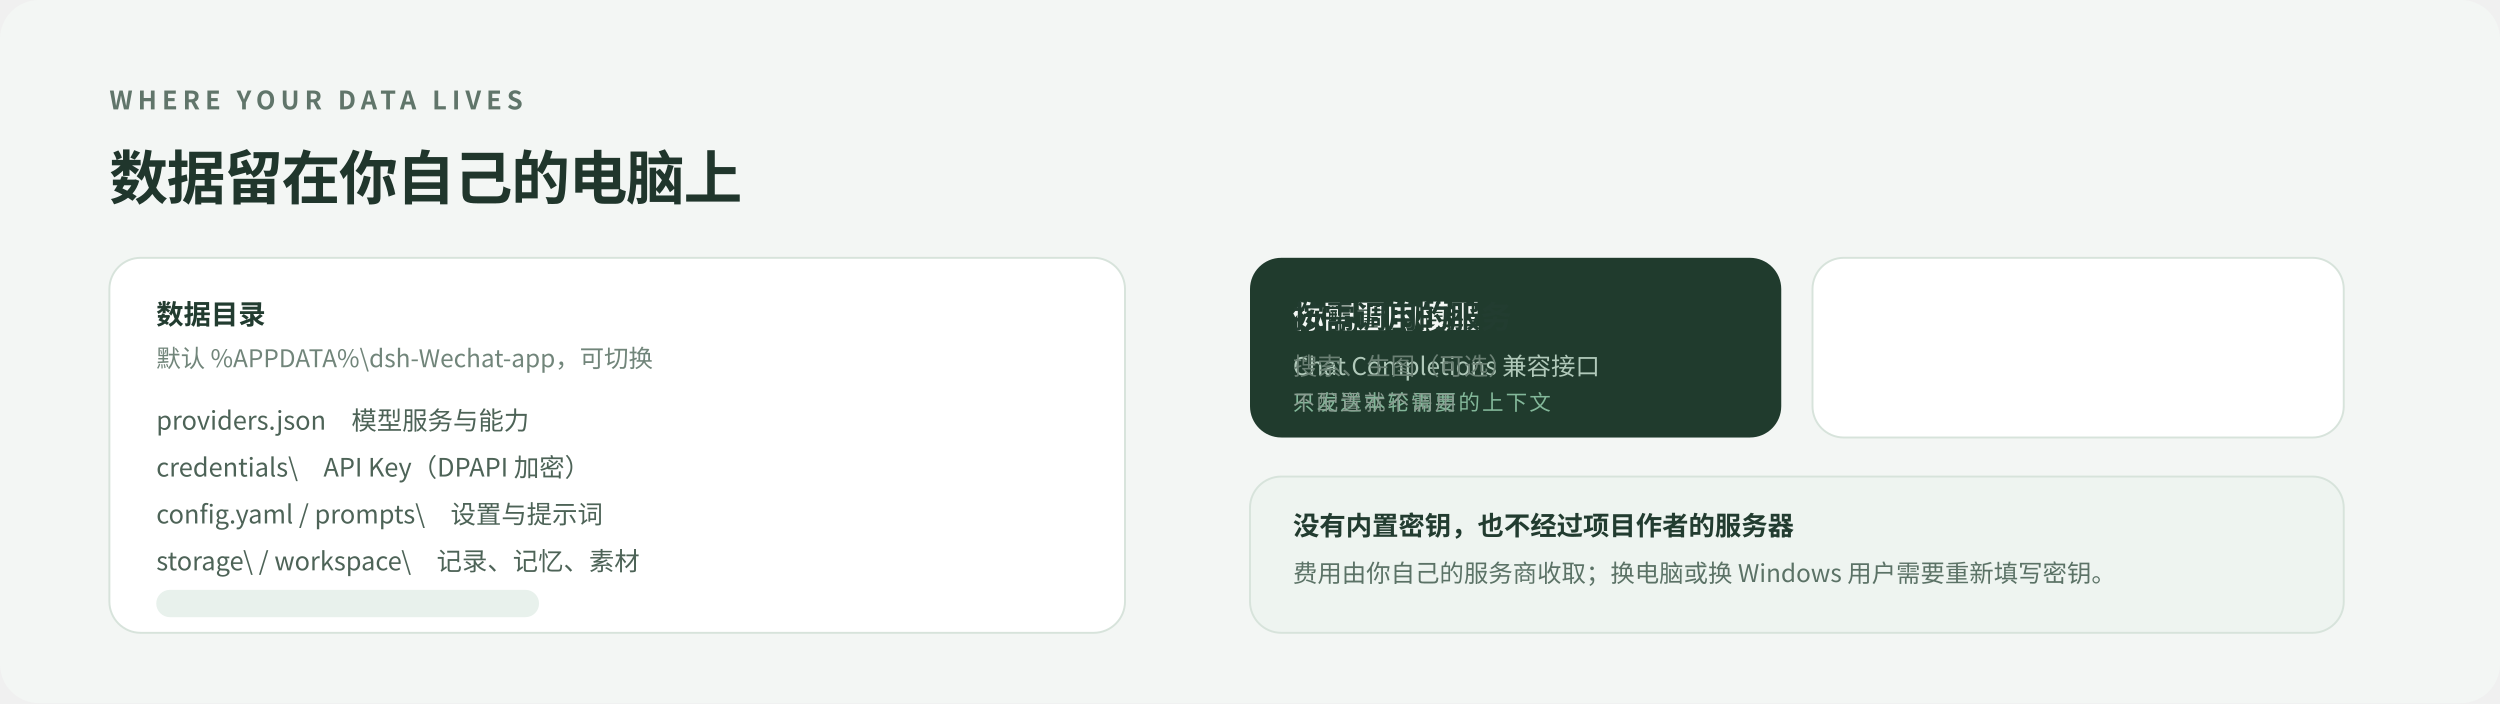
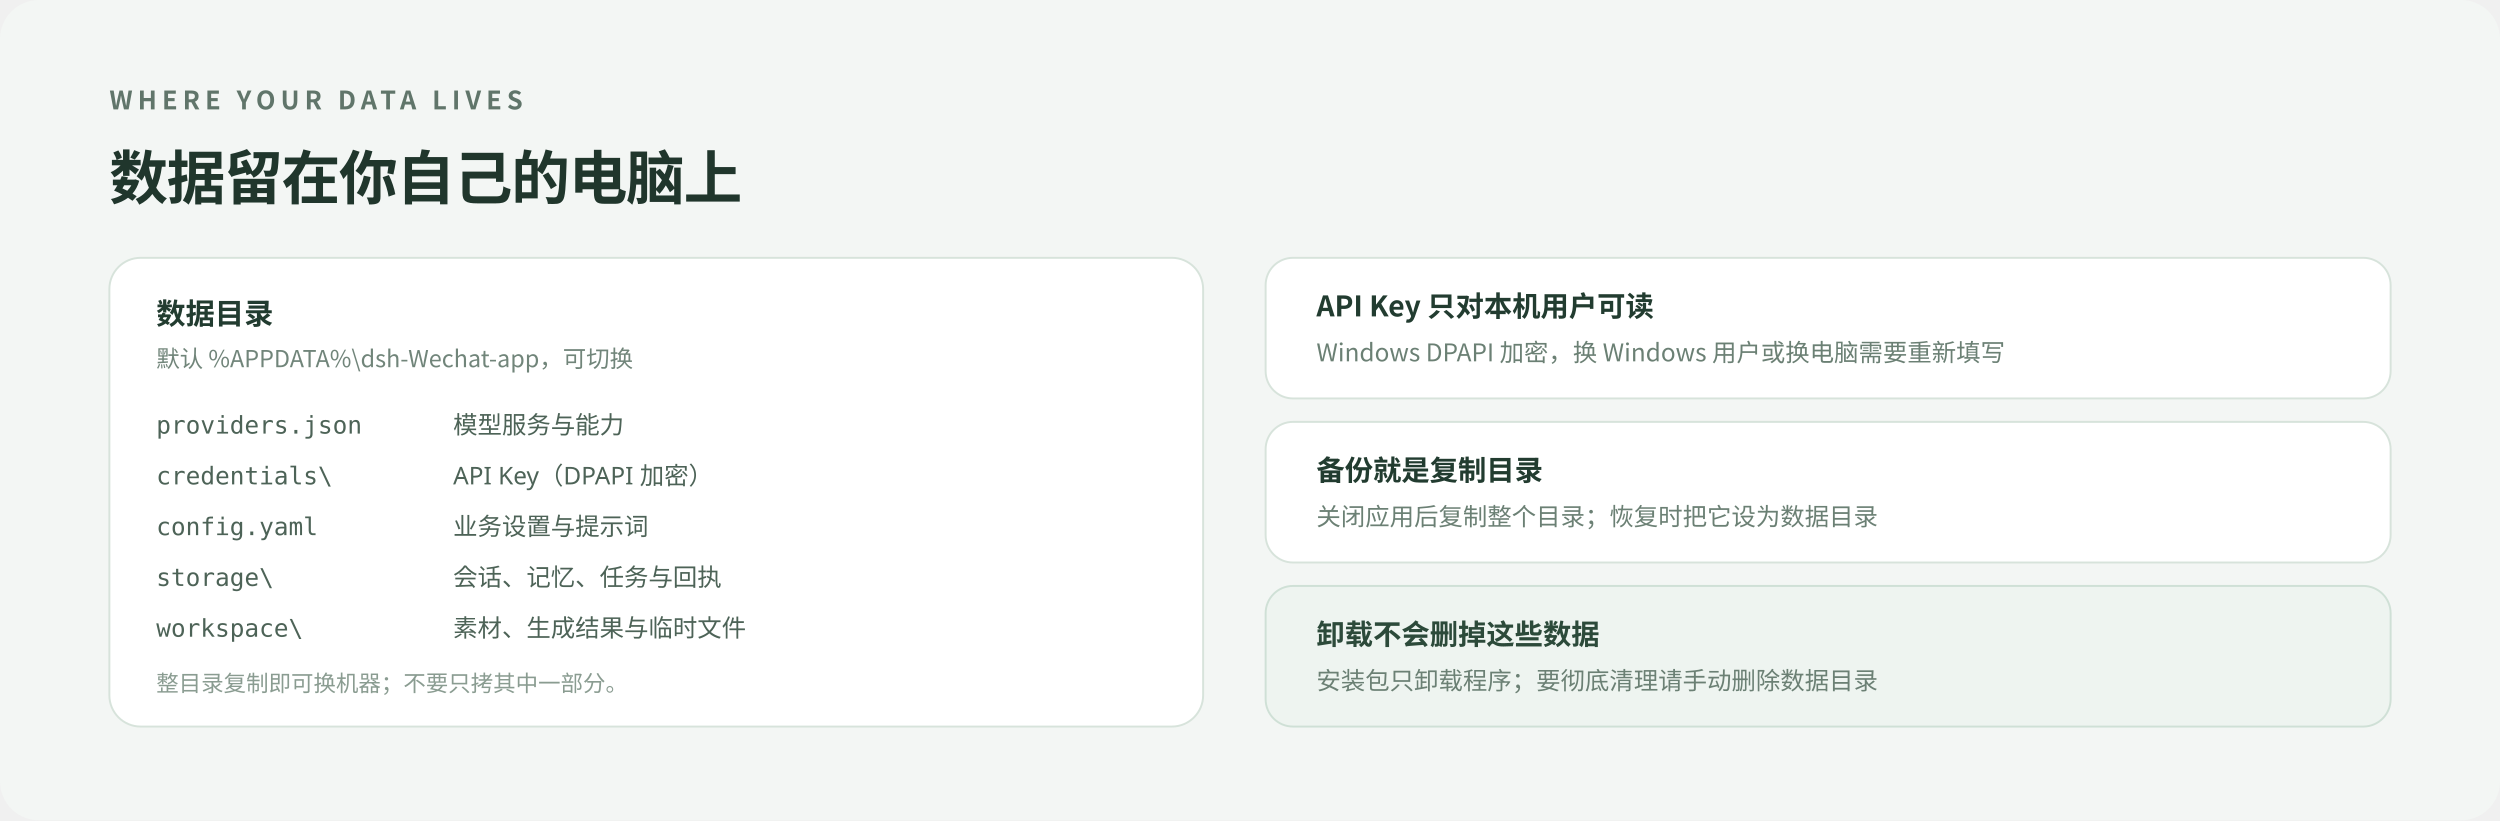
- <svg xmlns="http://www.w3.org/2000/svg" viewBox="0 0 1280 360" role="img" aria-labelledby="t d">
-   <rect width="1280" height="360" rx="20" fill="#f3f6f4" />
+ <svg xmlns="http://www.w3.org/2000/svg" viewBox="0 0 1280 420" role="img" aria-labelledby="t d">
+   <rect width="1280" height="420" rx="20" fill="#f3f6f4" />
  <g font-family="Segoe UI, Microsoft YaHei, PingFang SC, Noto Sans CJK SC, sans-serif">
    <text x="56" y="56" font-size="13" font-weight="600" letter-spacing="2.6" fill="#60756a">WHERE YOUR DATA LIVES</text>
    <text x="56" y="102" font-size="30" font-weight="700" letter-spacing="-0.6" fill="#20362c">数据留在你自己的电脑上</text>
-     <g transform="translate(56 132)">
-       <rect width="520" height="192" rx="16" fill="#fff" stroke="#d7e3db" />
-       <text x="24" y="34" font-size="14" font-weight="700" fill="#223c30">数据目录</text>
-       <text x="24" y="56" font-size="12.5" fill="#71857a">默认 %APPDATA%\dsh-Wechat-app，可切换</text>
-       <g font-size="13" fill="#4d6357">
-         <text x="24" y="88">providers.json　模型服务与能力</text>
-         <text x="24" y="112">credentials\　API Key（DPAPI 加密）</text>
-         <text x="24" y="136">config.yaml / prompts\　设置与提示词</text>
-         <text x="24" y="160">storage\ / workspace\　记录、记忆、素材</text>
-       </g>
-       <g transform="translate(24 170)">
-         <rect width="196" height="14" rx="7" fill="#e8f1ec" />
-         <text x="6" y="11" font-size="10" fill="#5b7266"> </text>
-       </g>
+     <rect x="56" y="132" width="560" height="240" rx="16" fill="#fff" stroke="#d7e3db" />
+     <text x="80" y="166" font-size="15" font-weight="600" fill="#223c30">数据目录</text>
+     <text x="80" y="188" font-size="12" fill="#71857a">默认 %APPDATA%\dsh-Wechat-app，可切换</text>
+     <g font-family="Cascadia Mono, Consolas, ui-monospace, monospace" font-size="12.5" fill="#4d6357">
+       <text x="80" y="222">providers.json</text>
+       <text x="232" y="222" font-family="Segoe UI, Microsoft YaHei, PingFang SC, sans-serif">模型服务与能力</text>
+       <text x="80" y="248">credentials\</text>
+       <text x="232" y="248" font-family="Segoe UI, Microsoft YaHei, PingFang SC, sans-serif">API Key（DPAPI 加密）</text>
+       <text x="80" y="274">config.yaml</text>
+       <text x="232" y="274" font-family="Segoe UI, Microsoft YaHei, PingFang SC, sans-serif">业务设置与提示词</text>
+       <text x="80" y="300">storage\</text>
+       <text x="232" y="300" font-family="Segoe UI, Microsoft YaHei, PingFang SC, sans-serif">会话、记忆、任务与回执</text>
+       <text x="80" y="326">workspace\</text>
+       <text x="232" y="326" font-family="Segoe UI, Microsoft YaHei, PingFang SC, sans-serif">素材、生成结果与临时文件</text>
    </g>
-     <g transform="translate(640 132)">
-       <rect width="272" height="92" rx="16" fill="#203b2d" />
-       <text x="22" y="36" font-size="16" font-weight="600" fill="#f3f7f4">你配置的模型</text>
-       <text x="22" y="60" font-size="12.5" fill="#b1c9ba">Chat Completions 兼容接口</text>
-       <text x="22" y="78" font-size="11" letter-spacing="1.1" fill="#83b89a">只发送本轮需要的上下文</text>
-       <rect x="288" width="272" height="92" rx="16" fill="#fff" stroke="#d7e3db" />
-       <text x="22" y="36" font-size="16" font-weight="600" fill="#223c30">按需调用的服务</text>
-       <text x="22" y="60" font-size="12.5" fill="#6b8074">搜索、生图（可选）</text>
-       <text x="22" y="78" font-size="11" letter-spacing="1.1" fill="#8a9c91">不配置就不调用</text>
-       <rect y="112" width="560" height="80" rx="16" fill="#eef4f0" stroke="#d7e3db" />
-       <text x="22" y="142" font-size="13.5" font-weight="600" fill="#223c30">没有内置密钥，也不经过项目作者的服务器</text>
-       <text x="22" y="166" font-size="12.5" fill="#5b7266">费用由你自己的服务商收取；换电脑或换 Windows 用户需要重新填写密钥。</text>
-     </g>
+     <text x="80" y="354" font-size="11.5" fill="#8a9c91">整目录复制即可换机器；不要只拷其中一部分。</text>
+     <rect x="648" y="132" width="576" height="72" rx="14" fill="#fff" stroke="#d7e3db" />
+     <text x="674" y="162" font-size="14.5" font-weight="600" fill="#223c30">API Key 只对本机用户可读</text>
+     <text x="674" y="185" font-size="12.5" fill="#6b8074">Windows DPAPI 加密，换 Windows 用户或换电脑需要重新填写</text>
+     <rect x="648" y="216" width="576" height="72" rx="14" fill="#fff" stroke="#d7e3db" />
+     <text x="674" y="246" font-size="14.5" font-weight="600" fill="#223c30">备份就是复制目录</text>
+     <text x="674" y="269" font-size="12.5" fill="#6b8074">关闭应用后复制整个目录；恢复时把它设为数据目录</text>
+     <rect x="648" y="300" width="576" height="72" rx="14" fill="#eef4f0" stroke="#cfe0d6" />
+     <text x="674" y="330" font-size="14.5" font-weight="600" fill="#2c4a3a">卸载不会删掉这些数据</text>
+     <text x="674" y="353" font-size="12.5" fill="#6b8074">安装包只卸载程序；要彻底清理请手动删除数据目录</text>
  </g>
</svg>
